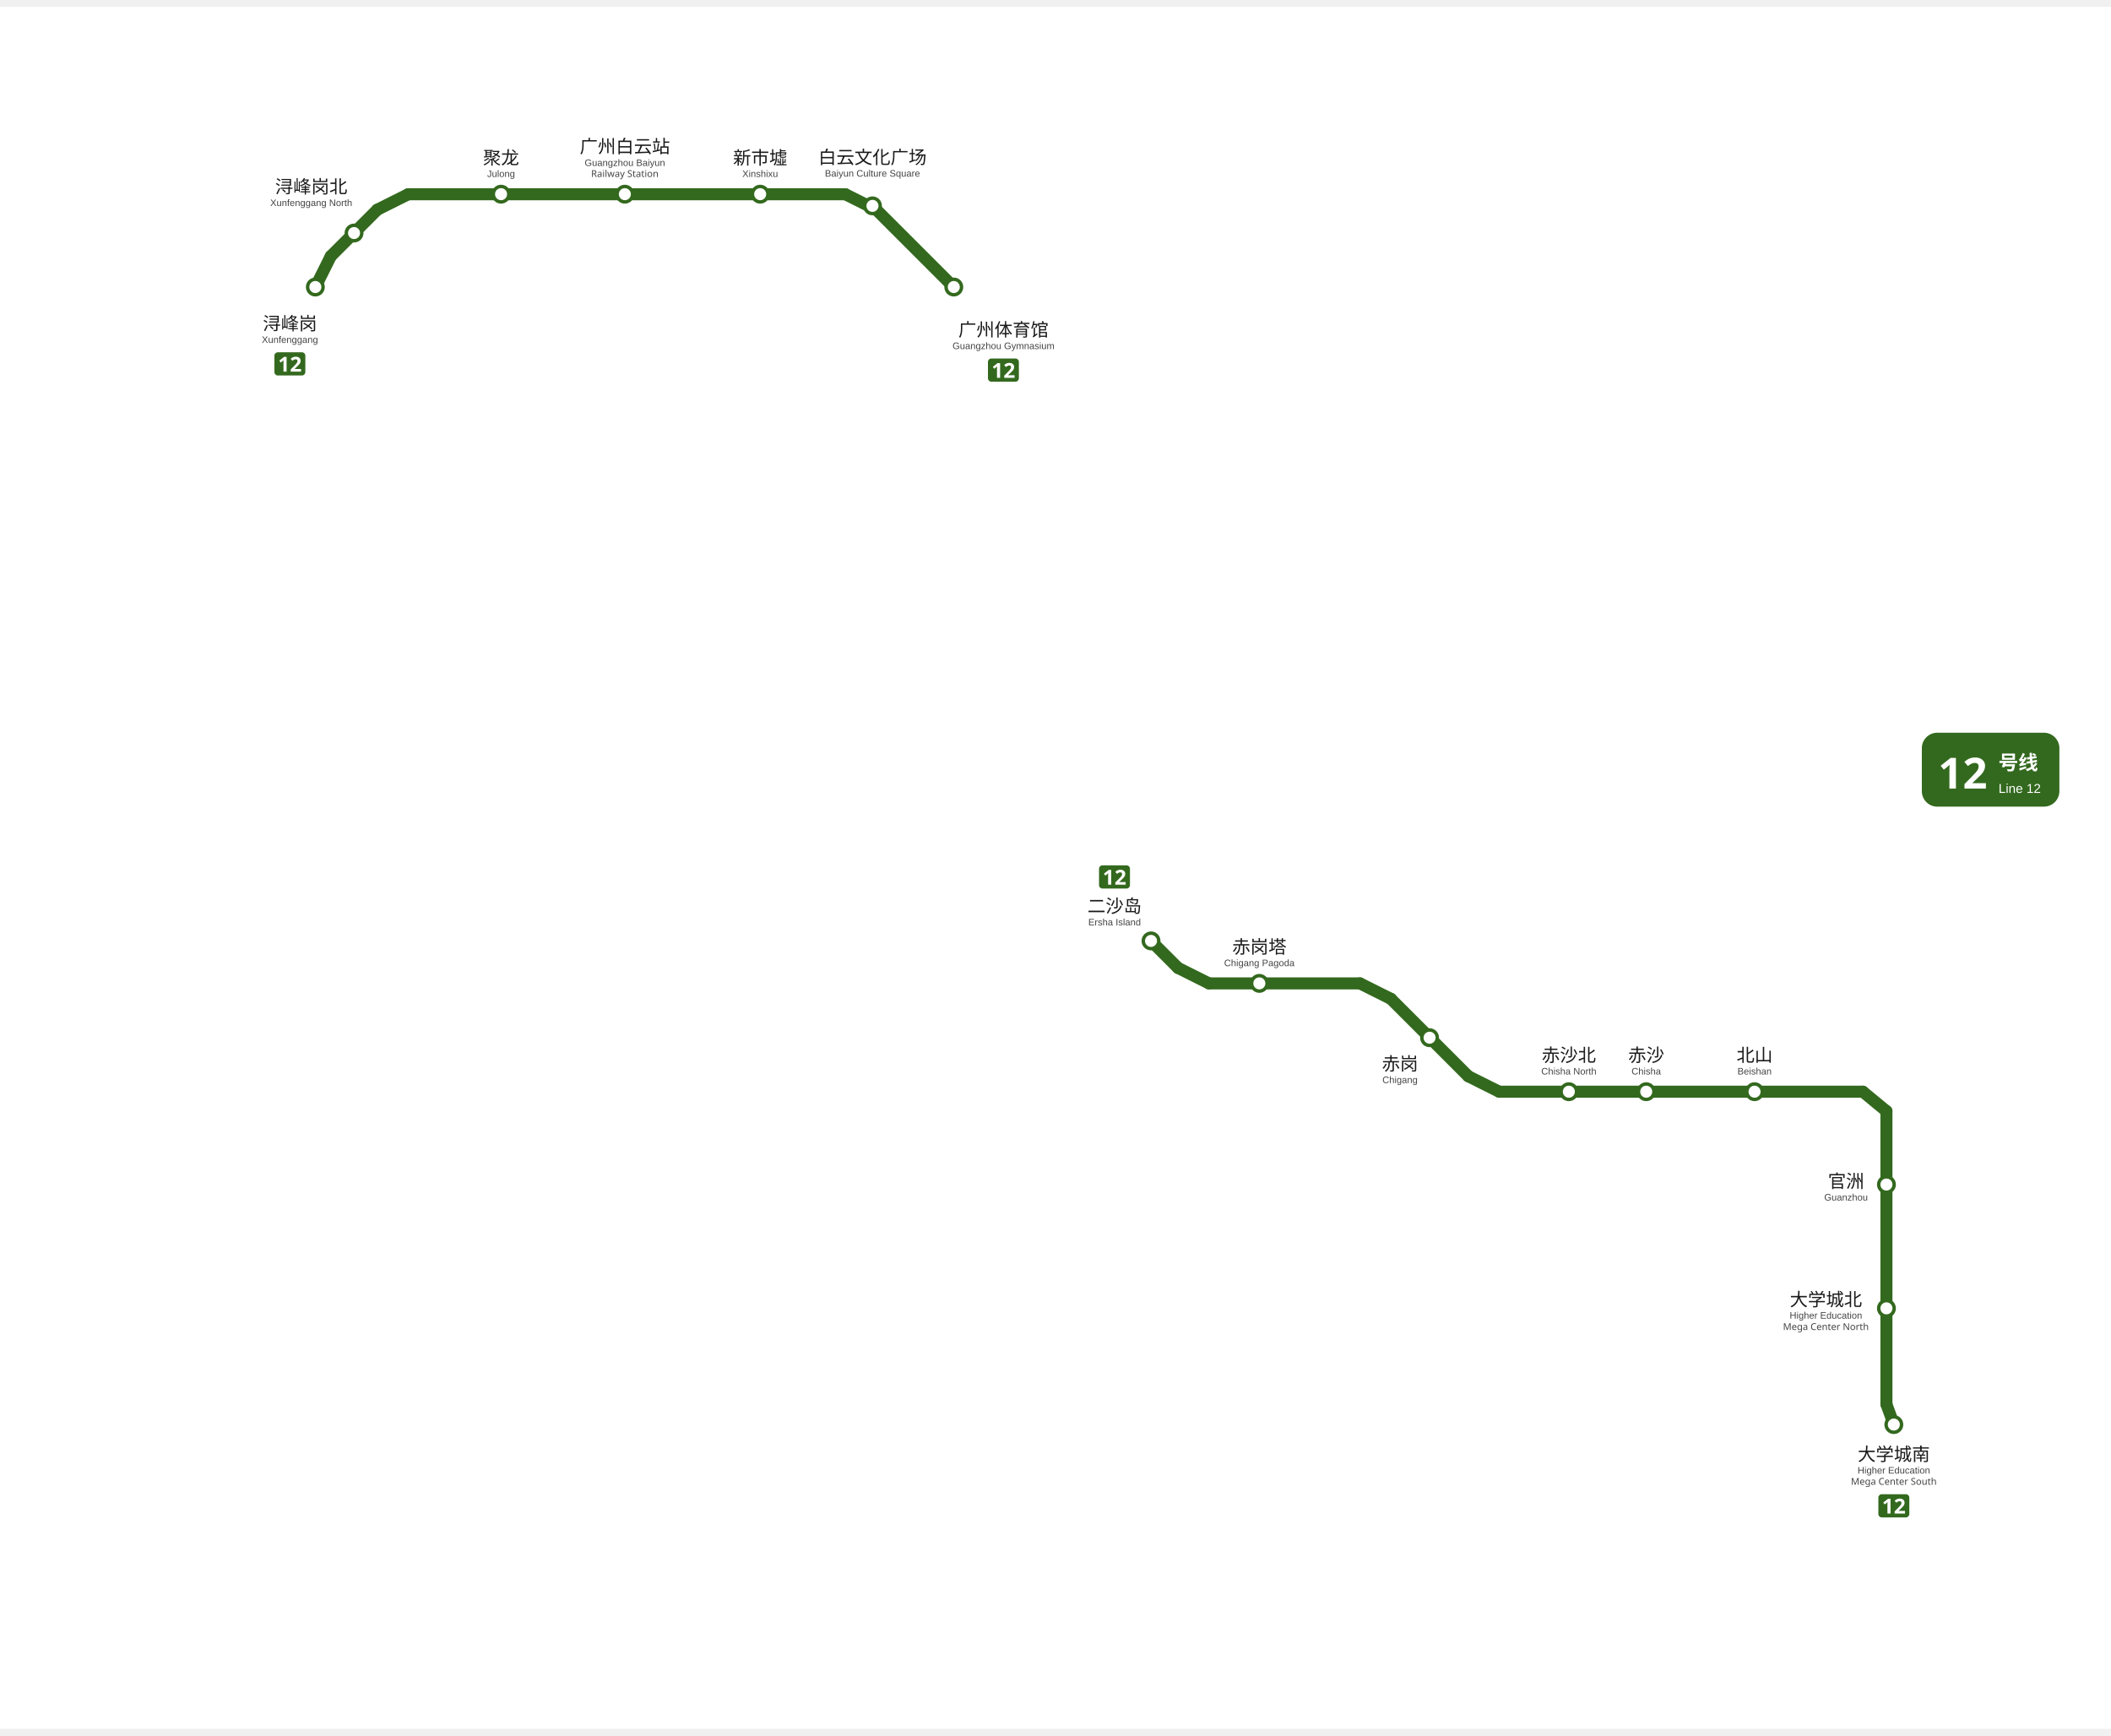
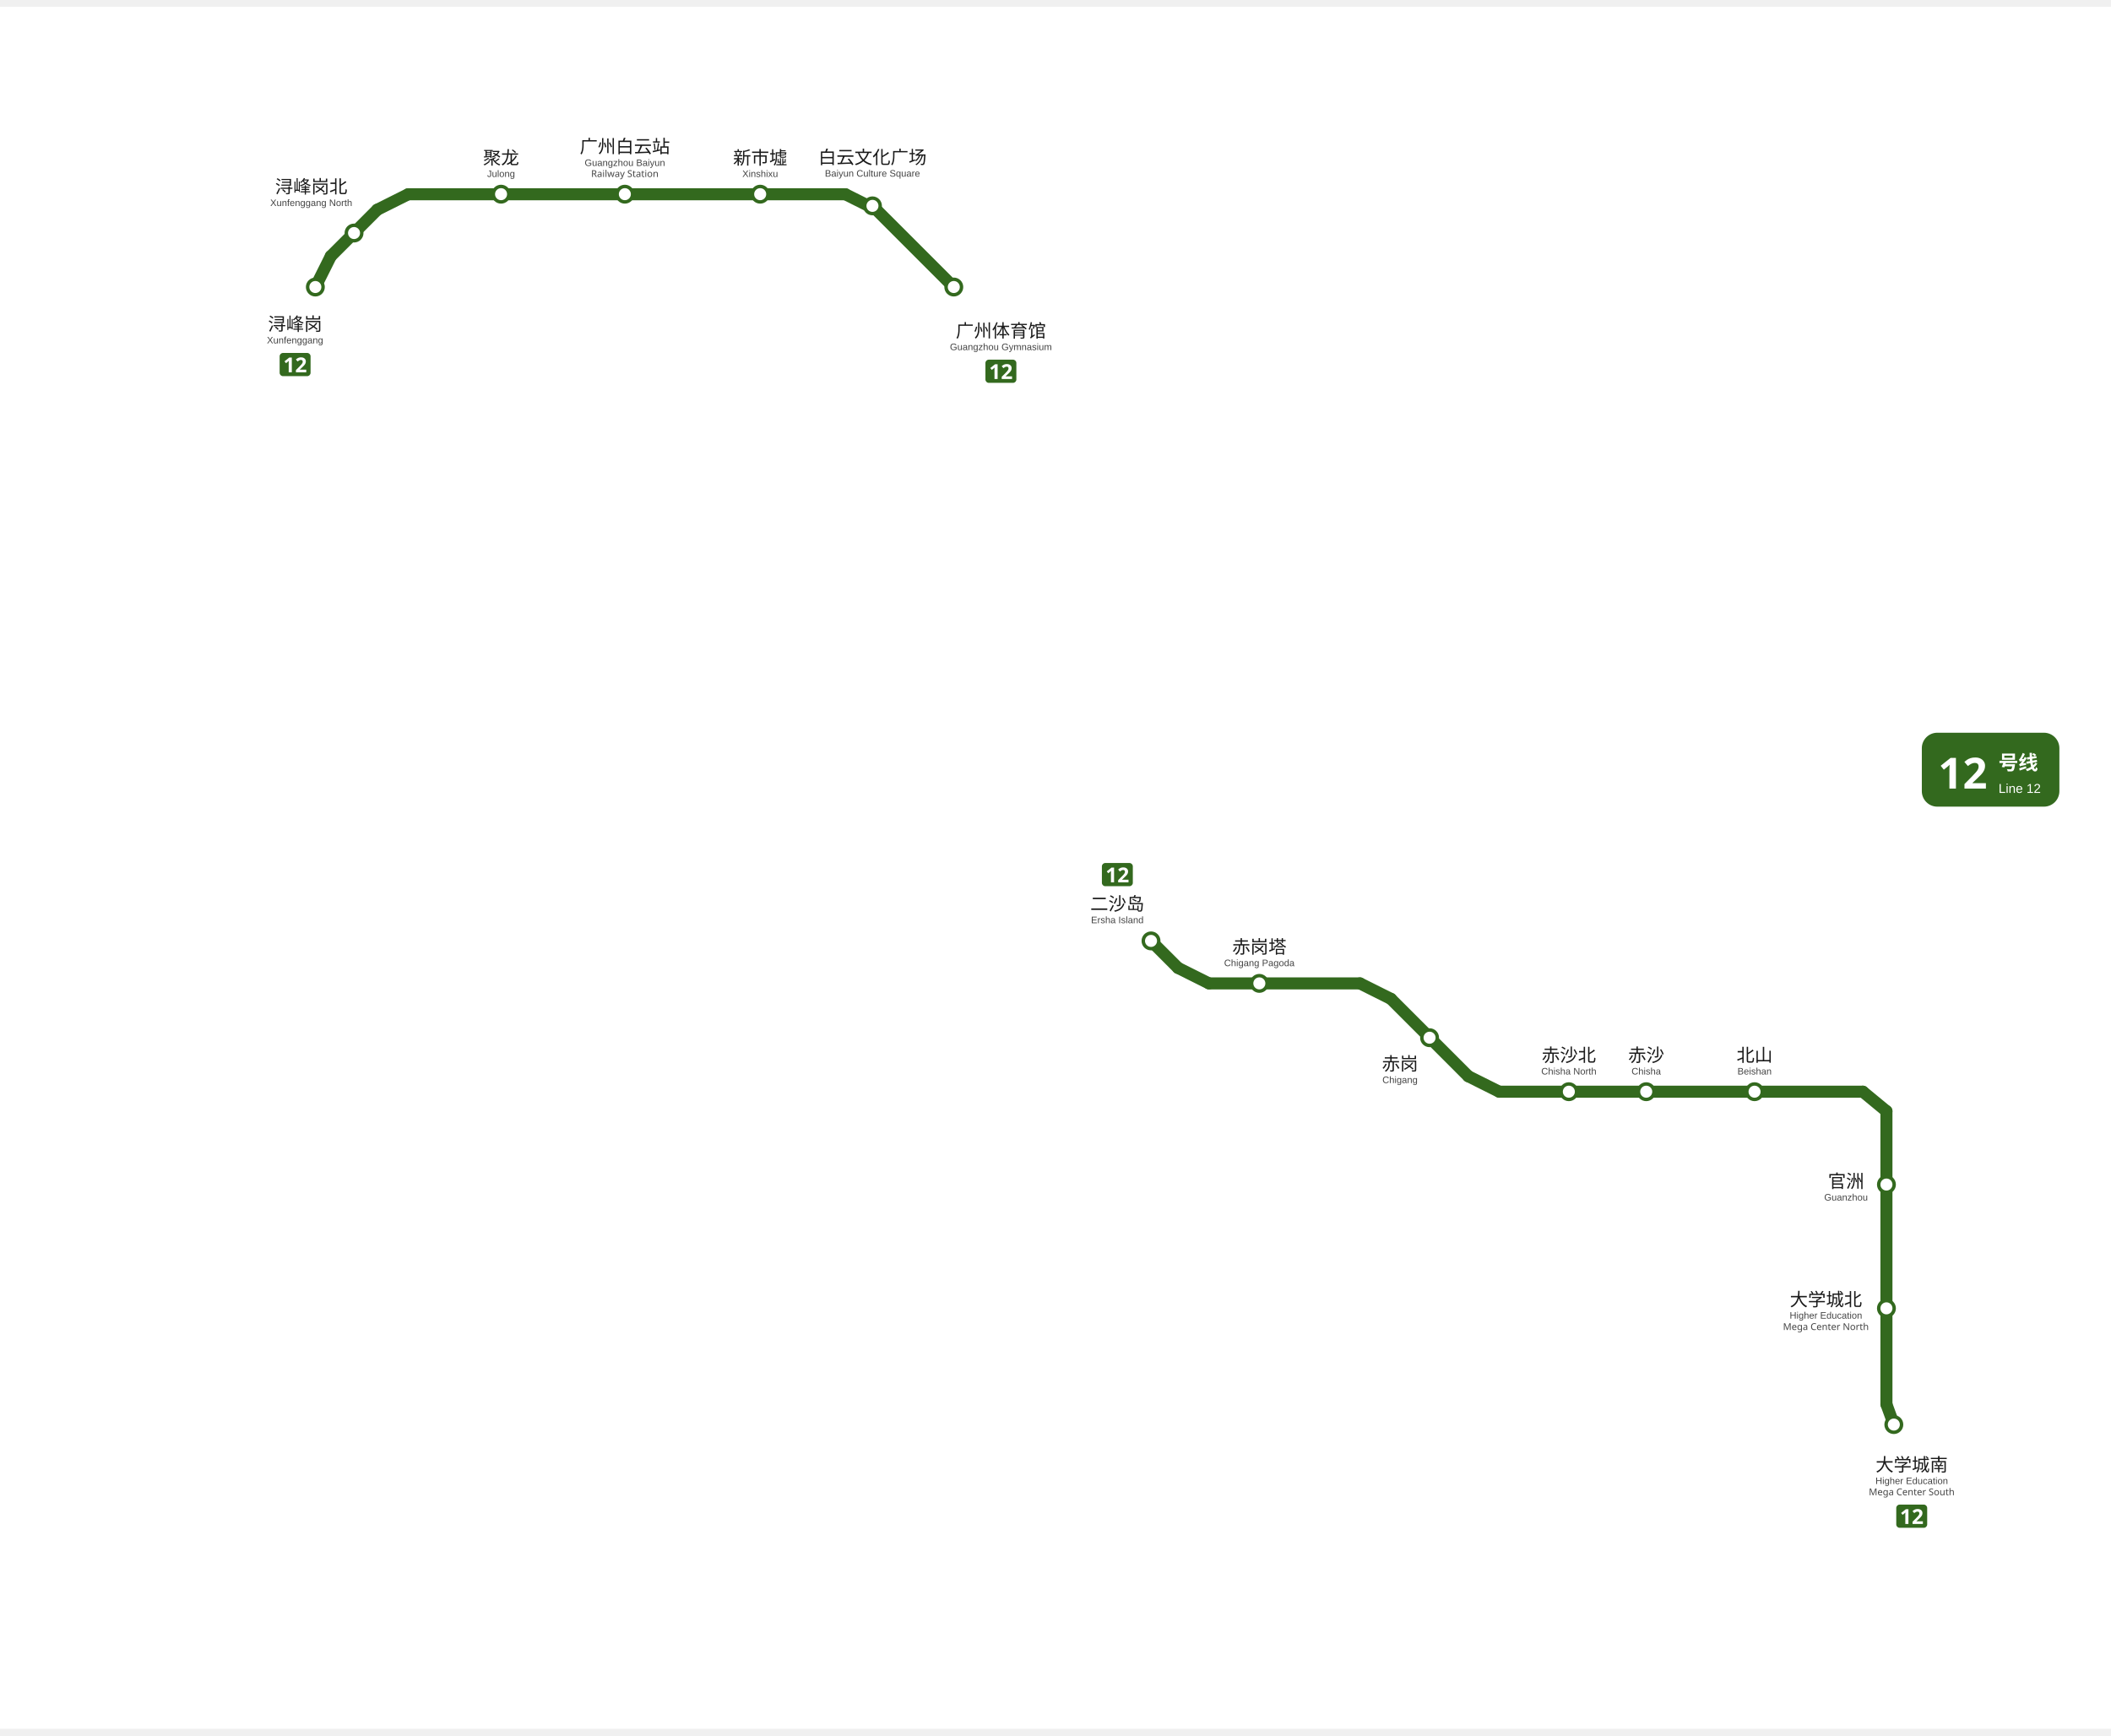
<svg xmlns="http://www.w3.org/2000/svg" data-multi="1" data-chains="浔峰岗,浔峰岗北,聚龙,广州白云站,新市墟,白云文化广场,广州体育馆|二沙岛,赤岗塔,赤岗,赤沙北,赤沙,北山,官洲,大学城北,大学城南" viewBox="883.1 577.2 1227.7 1001.5" data-pins="二沙岛,北山,大学城北,大学城南,官洲,广州体育馆,广州白云站,新市墟,浔峰岗,浔峰岗北,白云文化广场,聚龙,赤岗,赤岗塔,赤沙,赤沙北" width="731" height="601">
  <rect x="883.1" y="577.2" width="1227.7" height="1001.5" fill="#ffffff" />
  <g id="走廊">
    <line x1="1066.50" y1="740.25" x2="1075.50" y2="722.25" style="fill:none;stroke:#33691E;stroke-width:7;stroke-linecap:round" />
    <line x1="1075.50" y1="722.25" x2="1102.50" y2="695.25" style="fill:none;stroke:#33691E;stroke-width:7;stroke-linecap:round" />
    <line x1="1102.50" y1="695.25" x2="1120.50" y2="686.25" style="fill:none;stroke:#33691E;stroke-width:7;stroke-linecap:round" />
    <line x1="1120.50" y1="686.25" x2="1374.75" y2="686.25" style="fill:none;stroke:#33691E;stroke-width:7;stroke-linecap:round" />
    <line x1="1374.75" y1="686.25" x2="1392.75" y2="695.25" style="fill:none;stroke:#33691E;stroke-width:7;stroke-linecap:round" />
    <line x1="1392.75" y1="695.25" x2="1437.75" y2="740.25" style="fill:none;stroke:#33691E;stroke-width:7;stroke-linecap:round" />
    <line x1="1552.50" y1="1120.50" x2="1568.20" y2="1136.20" style="fill:none;stroke:#33691E;stroke-width:7;stroke-linecap:round" />
    <line x1="1568.20" y1="1136.20" x2="1586.20" y2="1145.20" style="fill:none;stroke:#33691E;stroke-width:7;stroke-linecap:round" />
    <line x1="1586.20" y1="1145.20" x2="1674.00" y2="1145.20" style="fill:none;stroke:#33691E;stroke-width:7;stroke-linecap:round" />
    <line x1="1674.00" y1="1145.20" x2="1692.00" y2="1154.20" style="fill:none;stroke:#33691E;stroke-width:7;stroke-linecap:round" />
    <line x1="1692.00" y1="1154.20" x2="1737.00" y2="1199.20" style="fill:none;stroke:#33691E;stroke-width:7;stroke-linecap:round" />
    <line x1="1737.00" y1="1199.20" x2="1755.00" y2="1208.20" style="fill:none;stroke:#33691E;stroke-width:7;stroke-linecap:round" />
    <line x1="1755.00" y1="1208.20" x2="1966.50" y2="1208.20" style="fill:none;stroke:#33691E;stroke-width:7;stroke-linecap:round" />
    <line x1="1966.50" y1="1208.20" x2="1980.20" y2="1219.50" style="fill:none;stroke:#33691E;stroke-width:7;stroke-linecap:round" />
    <line x1="1980.20" y1="1219.50" x2="1980.20" y2="1390.00" style="fill:none;stroke:#33691E;stroke-width:7;stroke-linecap:round" />
    <line x1="1980.20" y1="1390.00" x2="1984.50" y2="1401.80" style="fill:none;stroke:#33691E;stroke-width:7;stroke-linecap:round" />
  </g>
  <g id="站圆">
    <circle cx="1066.5" cy="740.2" r="4.5" data-nm="浔峰岗" style="fill:#FFFFFF;stroke:#33691E;stroke-width:2" />
    <circle cx="1089.0" cy="708.8" r="4.5" data-nm="浔峰岗北" style="fill:#FFFFFF;stroke:#33691E;stroke-width:2" />
    <circle cx="1174.5" cy="686.2" r="4.5" data-nm="聚龙" style="fill:#FFFFFF;stroke:#33691E;stroke-width:2" />
    <circle cx="1246.5" cy="686.2" r="4.5" data-nm="广州白云站" style="fill:#FFFFFF;stroke:#33691E;stroke-width:2" />
    <circle cx="1325.2" cy="686.2" r="4.5" data-nm="新市墟" style="fill:#FFFFFF;stroke:#33691E;stroke-width:2" />
    <circle cx="1390.5" cy="693.0" r="4.5" data-nm="白云文化广场" style="fill:#FFFFFF;stroke:#33691E;stroke-width:2" />
    <circle cx="1437.8" cy="740.2" r="4.5" data-nm="广州体育馆" style="fill:#FFFFFF;stroke:#33691E;stroke-width:2" />
    <circle cx="1552.5" cy="1120.5" r="4.5" data-nm="二沙岛" style="fill:#FFFFFF;stroke:#33691E;stroke-width:2" />
    <circle cx="1615.5" cy="1145.2" r="4.5" data-nm="赤岗塔" style="fill:#FFFFFF;stroke:#33691E;stroke-width:2" />
    <circle cx="1714.5" cy="1176.8" r="4.5" data-nm="赤岗" style="fill:#FFFFFF;stroke:#33691E;stroke-width:2" />
    <circle cx="1795.5" cy="1208.2" r="4.5" data-nm="赤沙北" style="fill:#FFFFFF;stroke:#33691E;stroke-width:2" />
    <circle cx="1840.5" cy="1208.2" r="4.5" data-nm="赤沙" style="fill:#FFFFFF;stroke:#33691E;stroke-width:2" />
    <circle cx="1903.5" cy="1208.2" r="4.5" data-nm="北山" style="fill:#FFFFFF;stroke:#33691E;stroke-width:2" />
    <circle cx="1980.2" cy="1262.2" r="4.5" data-nm="官洲" style="fill:#FFFFFF;stroke:#33691E;stroke-width:2" />
    <circle cx="1980.2" cy="1334.2" r="4.5" data-nm="大学城北" style="fill:#FFFFFF;stroke:#33691E;stroke-width:2" />
    <circle cx="1984.5" cy="1401.8" r="4.5" data-nm="大学城南" style="fill:#FFFFFF;stroke:#33691E;stroke-width:2" />
  </g>
  <g id="线路徽标">
-     <g data-badge="chip" transform="translate(1042.69 778.158)" data-box="1042.7,778.2,1060.7,791.6">
+     <g data-badge="chip" transform="translate(1045.73 778.544)" data-box="1045.7,778.5,1063.7,792.0">
      <path d="M16.04 13.49h-14.09c-1.07 0 -1.95 -0.88 -1.95 -1.95v-9.59c0 -1.07 0.88 -1.95 1.95 -1.95h14.09c1.07 0 1.95 0.88 1.95 1.95v9.59C17.99 12.61 17.11 13.49 16.04 13.49z" fill="#33691E" />
      <path d="M7.08 11.24h-1.81v-4.96c0 -0.2 0 -0.47 0.01 -0.81c0.01 -0.34 0.02 -0.64 0.04 -0.89c-0.04 0.05 -0.13 0.13 -0.26 0.26c-0.13 0.12 -0.25 0.23 -0.37 0.33l-0.98 0.79l-0.88 -1.09l2.76 -2.2h1.49V11.24z" fill="#FFFFFF" />
      <path d="M15.46 11.24h-5.99v-1.26l2.15 -2.17c0.43 -0.45 0.78 -0.82 1.04 -1.12c0.26 -0.3 0.46 -0.57 0.58 -0.82s0.18 -0.51 0.18 -0.79c0 -0.34 -0.09 -0.6 -0.28 -0.77s-0.44 -0.25 -0.76 -0.25c-0.33 0 -0.65 0.08 -0.96 0.23c-0.31 0.15 -0.64 0.37 -0.98 0.65l-0.98 -1.16c0.24 -0.21 0.5 -0.41 0.78 -0.59c0.28 -0.19 0.6 -0.34 0.97 -0.46c0.36 -0.12 0.8 -0.17 1.31 -0.17c0.56 0 1.04 0.1 1.45 0.31s0.72 0.48 0.94 0.83c0.22 0.35 0.33 0.74 0.33 1.18c0 0.47 -0.09 0.9 -0.28 1.3c-0.19 0.39 -0.46 0.78 -0.82 1.16s-0.79 0.81 -1.29 1.27l-1.1 1.03v0.08h3.73V11.24z" fill="#FFFFFF" />
    </g>
-     <g data-badge="chip" transform="translate(1457.66 781.768)" data-box="1457.7,781.8,1475.7,795.3">
+     <g data-badge="chip" transform="translate(1456.2 782.446)" data-box="1456.2,782.4,1474.2,795.9">
      <path d="M16.04 13.49h-14.09c-1.07 0 -1.95 -0.88 -1.95 -1.95v-9.59c0 -1.07 0.88 -1.95 1.95 -1.95h14.09c1.07 0 1.95 0.88 1.95 1.95v9.59C17.99 12.61 17.11 13.49 16.04 13.49z" fill="#33691E" />
      <path d="M7.08 11.24h-1.81v-4.96c0 -0.2 0 -0.47 0.01 -0.81c0.01 -0.34 0.02 -0.64 0.04 -0.89c-0.04 0.05 -0.13 0.13 -0.26 0.26c-0.13 0.12 -0.25 0.23 -0.37 0.33l-0.98 0.79l-0.88 -1.09l2.76 -2.2h1.49V11.24z" fill="#FFFFFF" />
      <path d="M15.46 11.24h-5.99v-1.26l2.15 -2.17c0.43 -0.45 0.78 -0.82 1.04 -1.12c0.26 -0.3 0.46 -0.57 0.58 -0.82s0.18 -0.51 0.18 -0.79c0 -0.34 -0.09 -0.6 -0.28 -0.77s-0.44 -0.25 -0.76 -0.25c-0.33 0 -0.65 0.08 -0.96 0.23c-0.31 0.15 -0.64 0.37 -0.98 0.65l-0.98 -1.16c0.24 -0.21 0.5 -0.41 0.78 -0.59c0.28 -0.19 0.6 -0.34 0.97 -0.46c0.36 -0.12 0.8 -0.17 1.31 -0.17c0.56 0 1.04 0.1 1.45 0.31s0.72 0.48 0.94 0.83c0.22 0.35 0.33 0.74 0.33 1.18c0 0.47 -0.09 0.9 -0.28 1.3c-0.19 0.39 -0.46 0.78 -0.82 1.16s-0.79 0.81 -1.29 1.27l-1.1 1.03v0.08h3.73V11.24z" fill="#FFFFFF" />
    </g>
    <g data-badge="header" transform="translate(2000.78 999.417)" data-ink="#FFFFFF" data-box="2000.8,999.4,2080.8,1042.4" data-chip="2000.8,999.4,2080.8,1042.4">
      <rect x="0" y="0" width="80.0" height="43.0" rx="9.0" fill="#33691E" />
      <text x="9.5" y="32.5" font-family="'Microsoft YaHei', sans-serif" font-size="25" font-weight="bold" fill="#FFFFFF">12</text>
      <text x="44.6" y="21.5" font-family="'Microsoft YaHei', sans-serif" font-size="11.5" font-weight="600" fill="#FFFFFF">号线</text>
      <text x="44.6" y="35.0" font-family="Arial, sans-serif" font-size="7.5" fill="#FFFFFF">Line 12</text>
    </g>
-     <g data-badge="chip" transform="translate(1522.27 1076.55)" data-box="1522.3,1076.5,1540.3,1090.0">
+     <g data-badge="chip" transform="translate(1523.93 1075.19)" data-box="1523.9,1075.2,1541.9,1088.7">
      <path d="M16.04 13.49h-14.09c-1.07 0 -1.95 -0.88 -1.95 -1.95v-9.59c0 -1.07 0.88 -1.95 1.95 -1.95h14.09c1.07 0 1.95 0.88 1.95 1.95v9.59C17.99 12.61 17.11 13.49 16.04 13.49z" fill="#33691E" />
      <path d="M7.08 11.24h-1.81v-4.96c0 -0.2 0 -0.47 0.01 -0.81c0.01 -0.34 0.02 -0.64 0.04 -0.89c-0.04 0.05 -0.13 0.13 -0.26 0.26c-0.13 0.12 -0.25 0.23 -0.37 0.33l-0.98 0.79l-0.88 -1.09l2.76 -2.2h1.49V11.24z" fill="#FFFFFF" />
      <path d="M15.46 11.24h-5.99v-1.26l2.15 -2.17c0.43 -0.45 0.78 -0.82 1.04 -1.12c0.26 -0.3 0.46 -0.57 0.58 -0.82s0.18 -0.51 0.18 -0.79c0 -0.34 -0.09 -0.6 -0.28 -0.77s-0.44 -0.25 -0.76 -0.25c-0.33 0 -0.65 0.08 -0.96 0.23c-0.31 0.15 -0.64 0.37 -0.98 0.65l-0.98 -1.16c0.24 -0.21 0.5 -0.41 0.78 -0.59c0.28 -0.19 0.6 -0.34 0.97 -0.46c0.36 -0.12 0.8 -0.17 1.31 -0.17c0.56 0 1.04 0.1 1.45 0.31s0.72 0.48 0.94 0.83c0.22 0.35 0.33 0.74 0.33 1.18c0 0.47 -0.09 0.9 -0.28 1.3c-0.19 0.39 -0.46 0.78 -0.82 1.16s-0.79 0.81 -1.29 1.27l-1.1 1.03v0.08h3.73V11.24z" fill="#FFFFFF" />
    </g>
-     <g data-badge="chip" transform="translate(1975.51 1442.3)" data-box="1975.5,1442.3,1993.5,1455.8">
+     <g data-badge="chip" transform="translate(1985.91 1448.35)" data-box="1985.9,1448.4,2003.9,1461.8">
      <path d="M16.04 13.49h-14.09c-1.07 0 -1.95 -0.88 -1.95 -1.95v-9.59c0 -1.07 0.88 -1.95 1.95 -1.95h14.09c1.07 0 1.95 0.88 1.95 1.95v9.59C17.99 12.61 17.11 13.49 16.04 13.49z" fill="#33691E" />
      <path d="M7.08 11.24h-1.81v-4.96c0 -0.2 0 -0.47 0.01 -0.81c0.01 -0.34 0.02 -0.64 0.04 -0.89c-0.04 0.05 -0.13 0.13 -0.26 0.26c-0.13 0.12 -0.25 0.23 -0.37 0.33l-0.98 0.79l-0.88 -1.09l2.76 -2.2h1.49V11.24z" fill="#FFFFFF" />
      <path d="M15.46 11.24h-5.99v-1.26l2.15 -2.17c0.43 -0.45 0.78 -0.82 1.04 -1.12c0.26 -0.3 0.46 -0.57 0.58 -0.82s0.18 -0.51 0.18 -0.79c0 -0.34 -0.09 -0.6 -0.28 -0.77s-0.44 -0.25 -0.76 -0.25c-0.33 0 -0.65 0.08 -0.96 0.23c-0.31 0.15 -0.64 0.37 -0.98 0.65l-0.98 -1.16c0.24 -0.21 0.5 -0.41 0.78 -0.59c0.28 -0.19 0.6 -0.34 0.97 -0.46c0.36 -0.12 0.8 -0.17 1.31 -0.17c0.56 0 1.04 0.1 1.45 0.31s0.72 0.48 0.94 0.83c0.22 0.35 0.33 0.74 0.33 1.18c0 0.47 -0.09 0.9 -0.28 1.3c-0.19 0.39 -0.46 0.78 -0.82 1.16s-0.79 0.81 -1.29 1.27l-1.1 1.03v0.08h3.73V11.24z" fill="#FFFFFF" />
    </g>
  </g>
  <g id="站名标注" font-family="'Microsoft YaHei', 'PingFang SC', sans-serif">
-     <text x="1051.7" y="765.2" text-anchor="middle" font-size="10.5" font-weight="500" fill="#1a1a1a">浔峰岗</text>
-     <text x="1051.7" y="772.7" text-anchor="middle" font-size="5.5" font-family="Arial, sans-serif" fill="#444444">Xunfenggang</text>
+     <text x="1054.7" y="765.5" text-anchor="middle" font-size="10.5" font-weight="500" fill="#1a1a1a">浔峰岗</text>
+     <text x="1054.7" y="773.0" text-anchor="middle" font-size="5.5" font-family="Arial, sans-serif" fill="#444444">Xunfenggang</text>
    <text x="1174.5" y="668.8" text-anchor="middle" font-size="10.5" font-weight="500" fill="#1a1a1a">聚龙</text>
    <text x="1174.5" y="676.2" text-anchor="middle" font-size="5.5" font-family="Arial, sans-serif" fill="#444444">Julong</text>
    <text x="1246.5" y="662.2" text-anchor="middle" font-size="10.5" font-weight="500" fill="#1a1a1a">广州白云站</text>
    <text x="1246.5" y="669.8" text-anchor="middle" font-size="5.5" font-family="Arial, sans-serif" fill="#444444">Guangzhou Baiyun</text>
    <text x="1246.5" y="676.2" text-anchor="middle" font-size="5.5" fill="#444444">Railway Station</text>
    <text x="1325.2" y="668.8" text-anchor="middle" font-size="10.5" font-weight="500" fill="#1a1a1a">新市墟</text>
    <text x="1325.2" y="676.2" text-anchor="middle" font-size="5.5" font-family="Arial, sans-serif" fill="#444444">Xinshixu</text>
-     <text x="1466.7" y="768.8" text-anchor="middle" font-size="10.5" font-weight="500" fill="#1a1a1a">广州体育馆</text>
-     <text x="1466.7" y="776.3" text-anchor="middle" font-size="5.5" font-family="Arial, sans-serif" fill="#444444">Guangzhou Gymnasium</text>
+     <text x="1465.2" y="769.4" text-anchor="middle" font-size="10.5" font-weight="500" fill="#1a1a1a">广州体育馆</text>
+     <text x="1465.2" y="776.9" text-anchor="middle" font-size="5.5" font-family="Arial, sans-serif" fill="#444444">Guangzhou Gymnasium</text>
    <text x="1064.1" y="685.6" text-anchor="middle" font-size="10.5" font-weight="500" fill="#1a1a1a">浔峰岗北</text>
    <text x="1064.1" y="693.1" text-anchor="middle" font-size="5.5" font-family="Arial, sans-serif" fill="#444444">Xunfenggang North</text>
    <text x="1390.5" y="668.5" text-anchor="middle" font-size="10.5" font-weight="500" fill="#1a1a1a">白云文化广场</text>
    <text x="1390.5" y="676.0" text-anchor="middle" font-size="5.5" font-family="Arial, sans-serif" fill="#444444">Baiyun Culture Square</text>font-family="'Microsoft YaHei', 'PingFang SC', sans-serif"&gt;<text x="1615.5" y="1127.7" text-anchor="middle" font-size="10.5" font-weight="500" fill="#1a1a1a">赤岗塔</text>
    <text x="1615.5" y="1135.2" text-anchor="middle" font-size="5.5" font-family="Arial, sans-serif" fill="#444444">Chigang Pagoda</text>
    <text x="1697.3" y="1195.7" text-anchor="middle" font-size="10.5" font-weight="500" fill="#1a1a1a">赤岗</text>
    <text x="1697.3" y="1203.2" text-anchor="middle" font-size="5.5" font-family="Arial, sans-serif" fill="#444444">Chigang</text>
    <text x="1795.5" y="1190.7" text-anchor="middle" font-size="10.5" font-weight="500" fill="#1a1a1a">赤沙北</text>
    <text x="1795.5" y="1198.2" text-anchor="middle" font-size="5.5" font-family="Arial, sans-serif" fill="#444444">Chisha North</text>
    <text x="1840.5" y="1190.7" text-anchor="middle" font-size="10.5" font-weight="500" fill="#1a1a1a">赤沙</text>
    <text x="1840.5" y="1198.2" text-anchor="middle" font-size="5.5" font-family="Arial, sans-serif" fill="#444444">Chisha</text>
    <text x="1903.5" y="1190.7" text-anchor="middle" font-size="10.5" font-weight="500" fill="#1a1a1a">北山</text>
    <text x="1903.5" y="1198.2" text-anchor="middle" font-size="5.5" font-family="Arial, sans-serif" fill="#444444">Beishan</text>
    <text x="1956.7" y="1264.0" text-anchor="middle" font-size="10.5" font-weight="500" fill="#1a1a1a">官洲</text>
    <text x="1956.7" y="1271.5" text-anchor="middle" font-size="5.5" font-family="Arial, sans-serif" fill="#444444">Guanzhou</text>
    <text x="1945.0" y="1332.8" text-anchor="middle" font-size="10.5" font-weight="500" fill="#1a1a1a">大学城北</text>
    <text x="1945.0" y="1340.2" text-anchor="middle" font-size="5.5" font-family="Arial, sans-serif" fill="#444444">Higher Education</text>
    <text x="1945.0" y="1346.8" text-anchor="middle" font-size="5.5" fill="#444444">Mega Center North</text>
-     <text x="1984.5" y="1422.8" text-anchor="middle" font-size="10.5" font-weight="500" fill="#1a1a1a">大学城南</text>
-     <text x="1984.5" y="1430.3" text-anchor="middle" font-size="5.5" font-family="Arial, sans-serif" fill="#444444">Higher Education</text>
-     <text x="1984.5" y="1436.8" text-anchor="middle" font-size="5.5" fill="#444444">Mega Center South</text>
-     <text x="1531.3" y="1104.0" text-anchor="middle" font-size="10.5" font-weight="500" fill="#1a1a1a">二沙岛</text>
-     <text x="1531.3" y="1111.5" text-anchor="middle" font-size="5.5" font-family="Arial, sans-serif" fill="#444444">Ersha Island</text>
+     <text x="1994.9" y="1428.9" text-anchor="middle" font-size="10.5" font-weight="500" fill="#1a1a1a">大学城南</text>
+     <text x="1994.9" y="1436.4" text-anchor="middle" font-size="5.5" font-family="Arial, sans-serif" fill="#444444">Higher Education</text>
+     <text x="1994.9" y="1442.9" text-anchor="middle" font-size="5.5" fill="#444444">Mega Center South</text>
+     <text x="1532.9" y="1102.7" text-anchor="middle" font-size="10.5" font-weight="500" fill="#1a1a1a">二沙岛</text>
+     <text x="1532.9" y="1110.2" text-anchor="middle" font-size="5.5" font-family="Arial, sans-serif" fill="#444444">Ersha Island</text>
  </g>
</svg>
